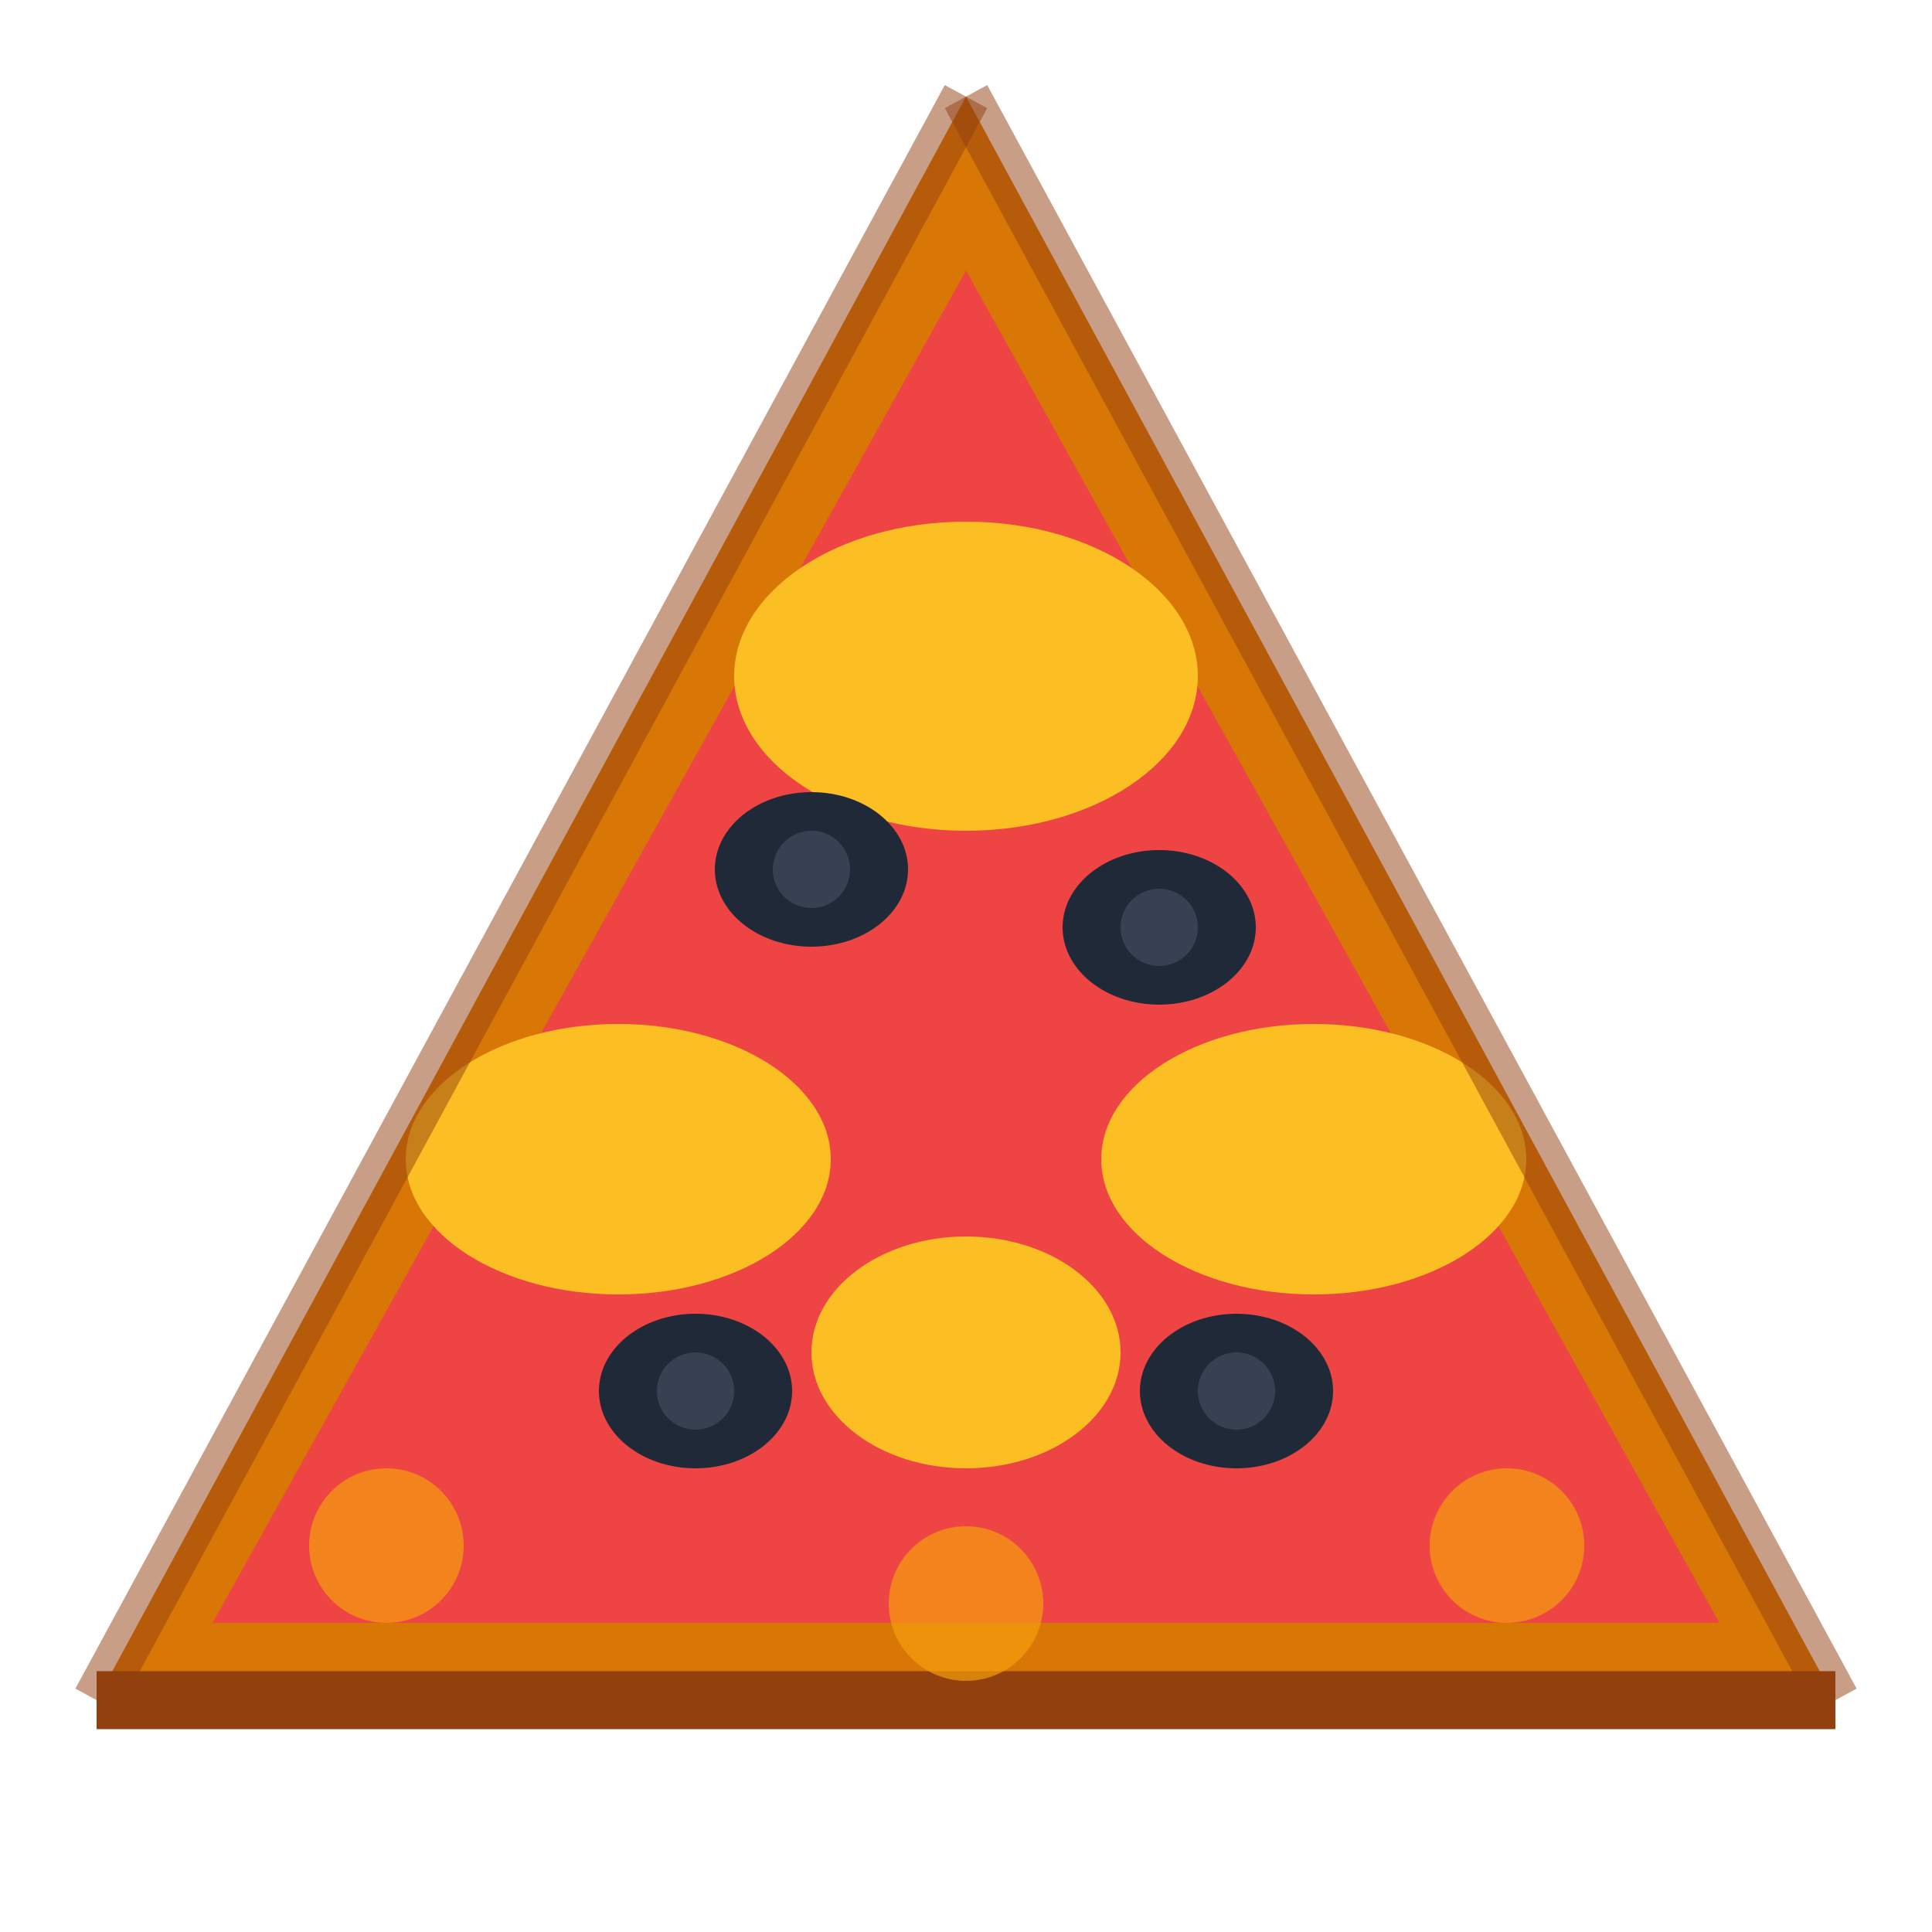
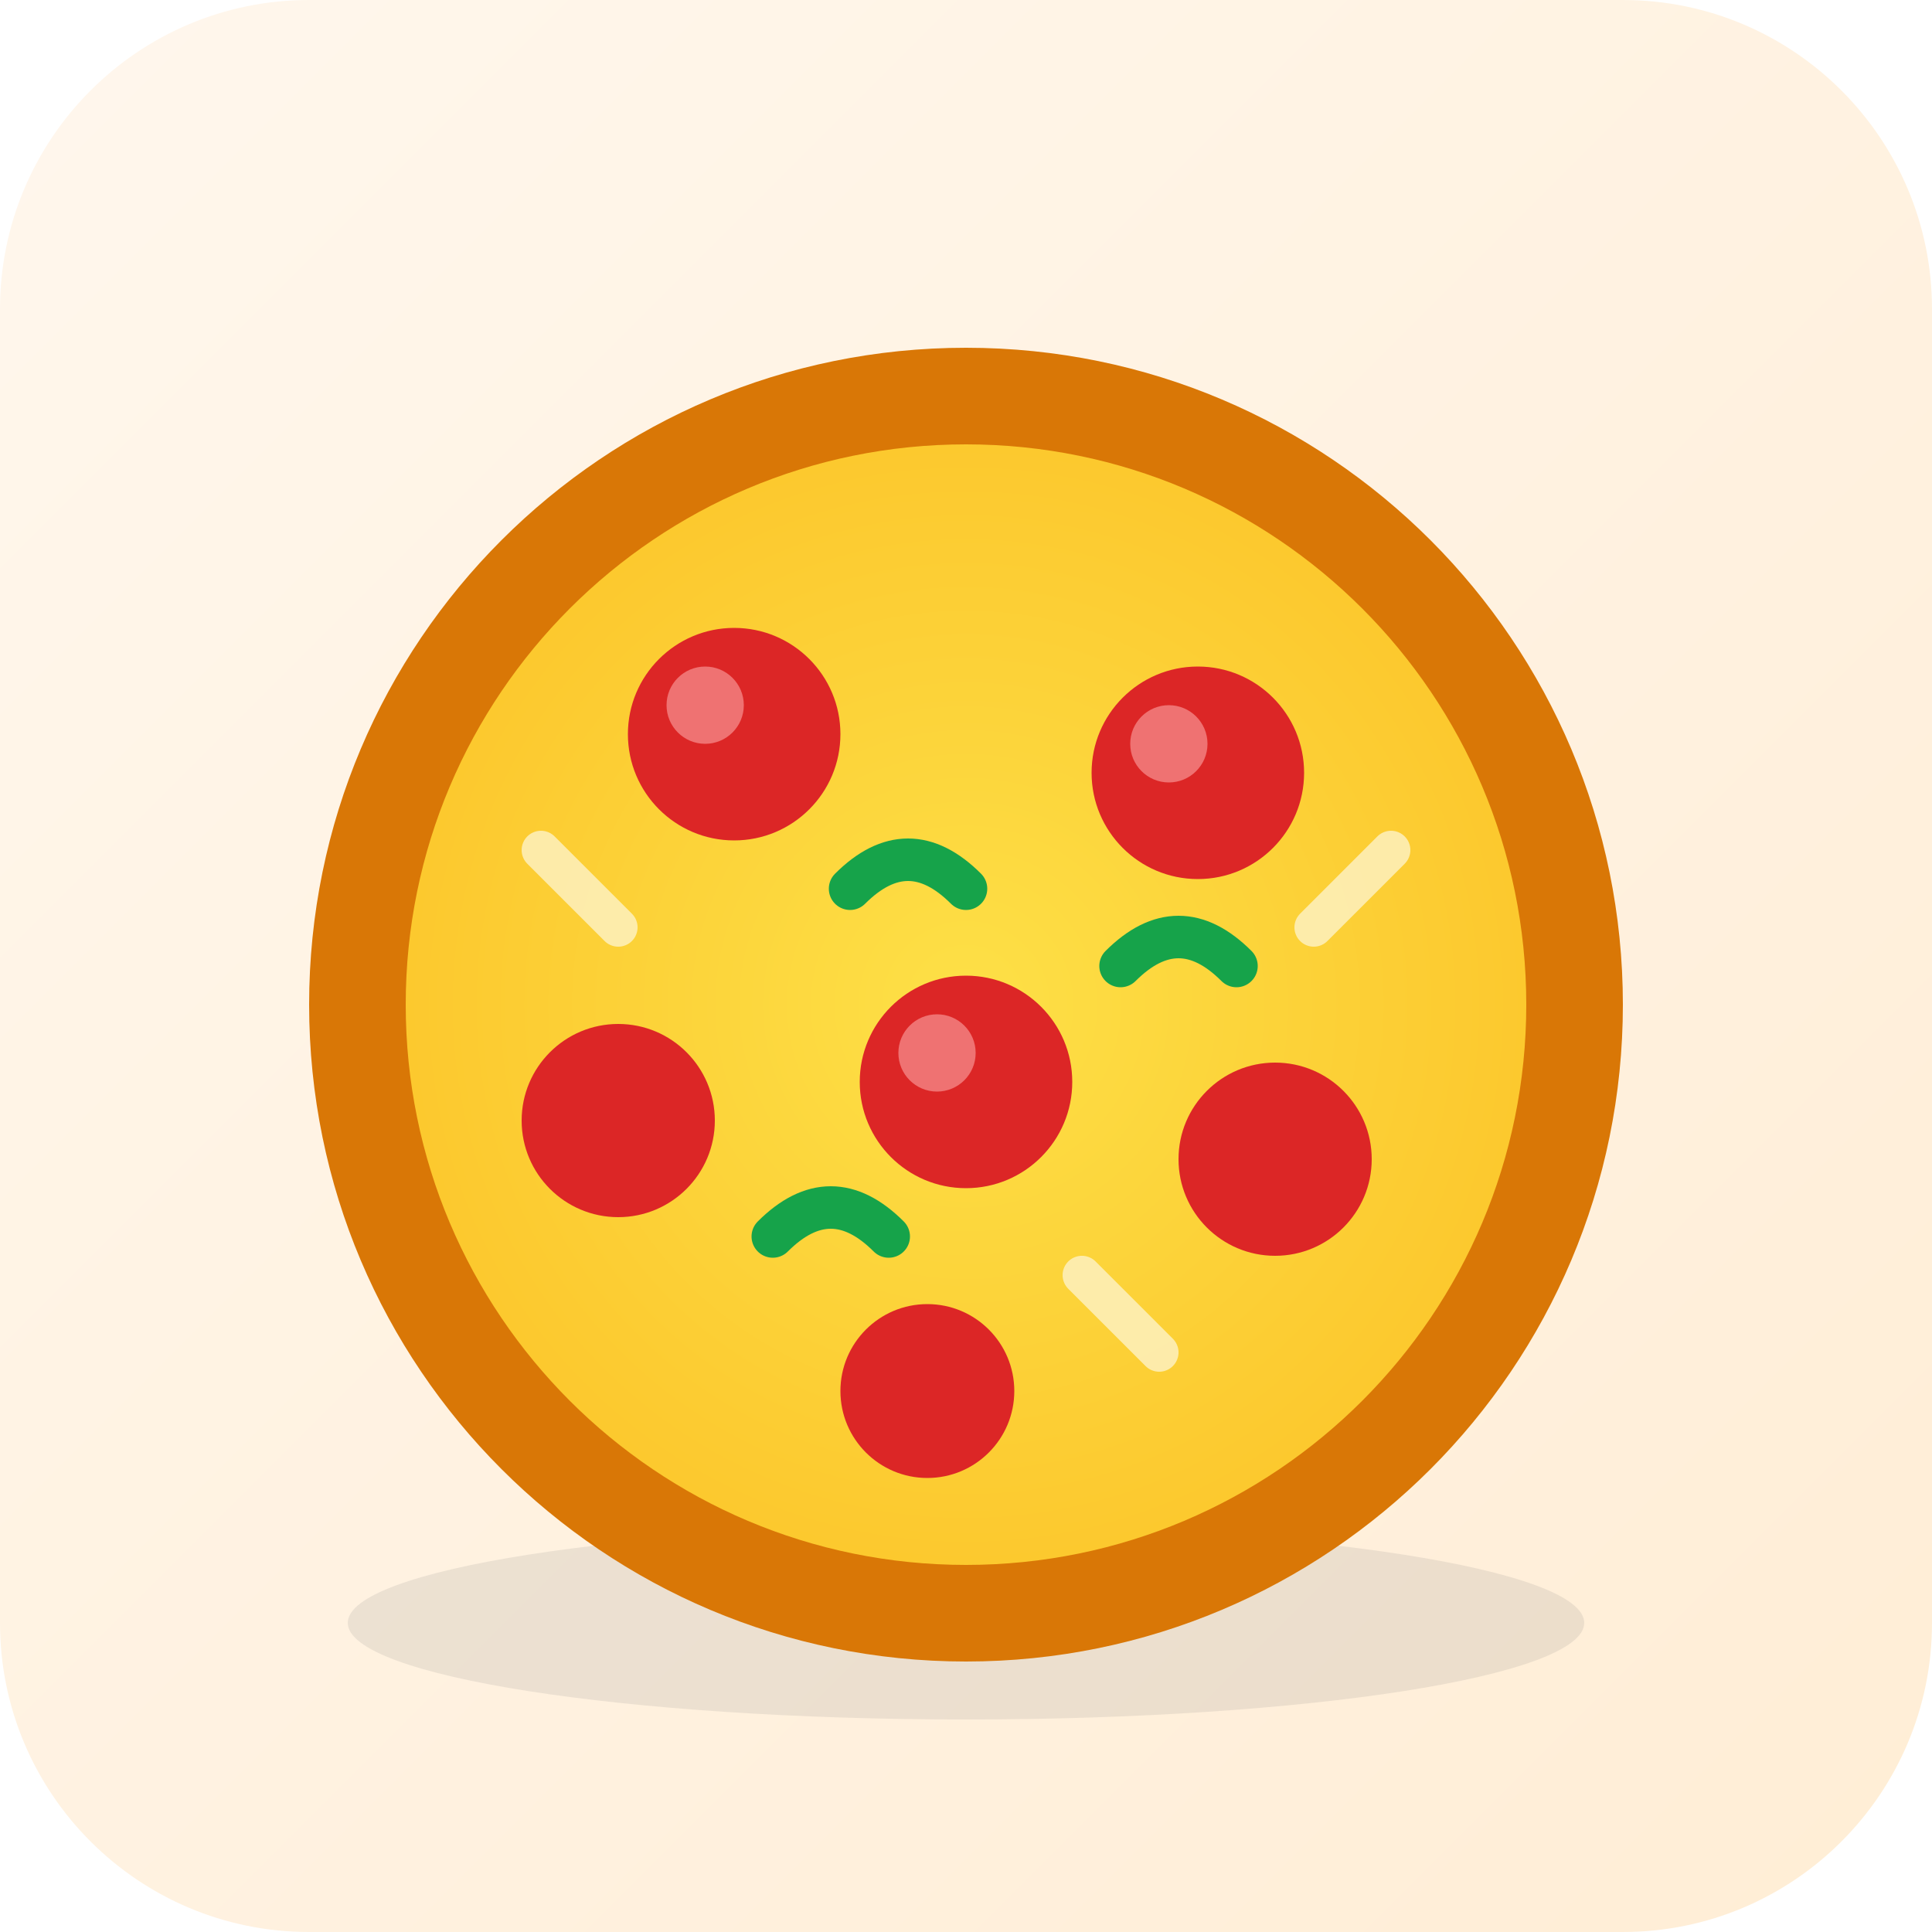
<svg xmlns="http://www.w3.org/2000/svg" viewBox="0 0 100 100">
-   <path d="M 50 5 L 5 88 L 95 88 Z" fill="#d97706" />
-   <path d="M 50 14 L 11 84 L 89 84 Z" fill="#ef4444" />
-   <ellipse cx="50" cy="35" rx="12" ry="8" fill="#fbbf24" />
-   <ellipse cx="32" cy="60" rx="11" ry="7" fill="#fbbf24" />
-   <ellipse cx="68" cy="60" rx="11" ry="7" fill="#fbbf24" />
-   <ellipse cx="50" cy="70" rx="8" ry="6" fill="#fbbf24" />
-   <ellipse cx="42" cy="45" rx="5" ry="4" fill="#1f2937" />
-   <ellipse cx="60" cy="48" rx="5" ry="4" fill="#1f2937" />
-   <ellipse cx="36" cy="72" rx="5" ry="4" fill="#1f2937" />
-   <ellipse cx="64" cy="72" rx="5" ry="4" fill="#1f2937" />
-   <circle cx="42" cy="45" r="2" fill="#374151" />
-   <circle cx="60" cy="48" r="2" fill="#374151" />
-   <circle cx="36" cy="72" r="2" fill="#374151" />
-   <circle cx="64" cy="72" r="2" fill="#374151" />
-   <path d="M 5 88 L 95 88" stroke="#92400e" stroke-width="3" />
-   <path d="M 50 5 L 5 88" stroke="#92400e" stroke-width="2.5" opacity="0.5" />
-   <path d="M 50 5 L 95 88" stroke="#92400e" stroke-width="2.5" opacity="0.5" />
-   <circle cx="20" cy="80" r="4" fill="#f59e0b" opacity="0.7" />
-   <circle cx="50" cy="83" r="4" fill="#f59e0b" opacity="0.7" />
-   <circle cx="78" cy="80" r="4" fill="#f59e0b" opacity="0.7" />
+   <defs>
+     <linearGradient id="piz_bg" x1="0" y1="0" x2="1" y2="1">
+       <stop offset="0" stop-color="#fff7ed" />
+       <stop offset="1" stop-color="#ffedd5" />
+     </linearGradient>
+     <radialGradient id="piz_base" cx=".5" cy=".5" r=".7">
+       <stop offset="0" stop-color="#fde047" />
+       <stop offset="1" stop-color="#fbbf24" />
+     </radialGradient>
+   </defs>
+   <rect width="100" height="100" rx="16" fill="url(#piz_bg)" />
+   <ellipse cx="50" cy="84" rx="32" ry="5" fill="#0f172a" opacity=".08" />
+   <circle cx="50" cy="52" r="34" fill="#d97706" />
+   <circle cx="50" cy="52" r="29" fill="url(#piz_base)" />
+   <path d="M50 52 L22 32 a34 34 0 0 1 42 -8 z" fill="#fef3c7" opacity="0" />
+   <g fill="#dc2626">
+     <circle cx="38" cy="38" r="5.5" />
+     <circle cx="62" cy="40" r="5.5" />
+     <circle cx="50" cy="56" r="5.5" />
+     <circle cx="32" cy="58" r="5" />
+     <circle cx="66" cy="60" r="5" />
+     <circle cx="48" cy="72" r="4.5" />
+   </g>
+   <g fill="#fca5a5" opacity=".6">
+     <circle cx="36.5" cy="36.5" r="2" />
+     <circle cx="60.5" cy="38.5" r="2" />
+     <circle cx="48.5" cy="54.5" r="2" />
+   </g>
+   <path d="M44 46 q3 -3 6 0 M58 50 q3 -3 6 0 M40 64 q3 -3 6 0" stroke="#16a34a" stroke-width="2.2" stroke-linecap="round" fill="none" />
+   <path d="M28 44 l4 4 M68 48 l4 -4 M56 66 l4 4" stroke="#fef3c7" stroke-width="2" stroke-linecap="round" opacity=".8" />
</svg>
